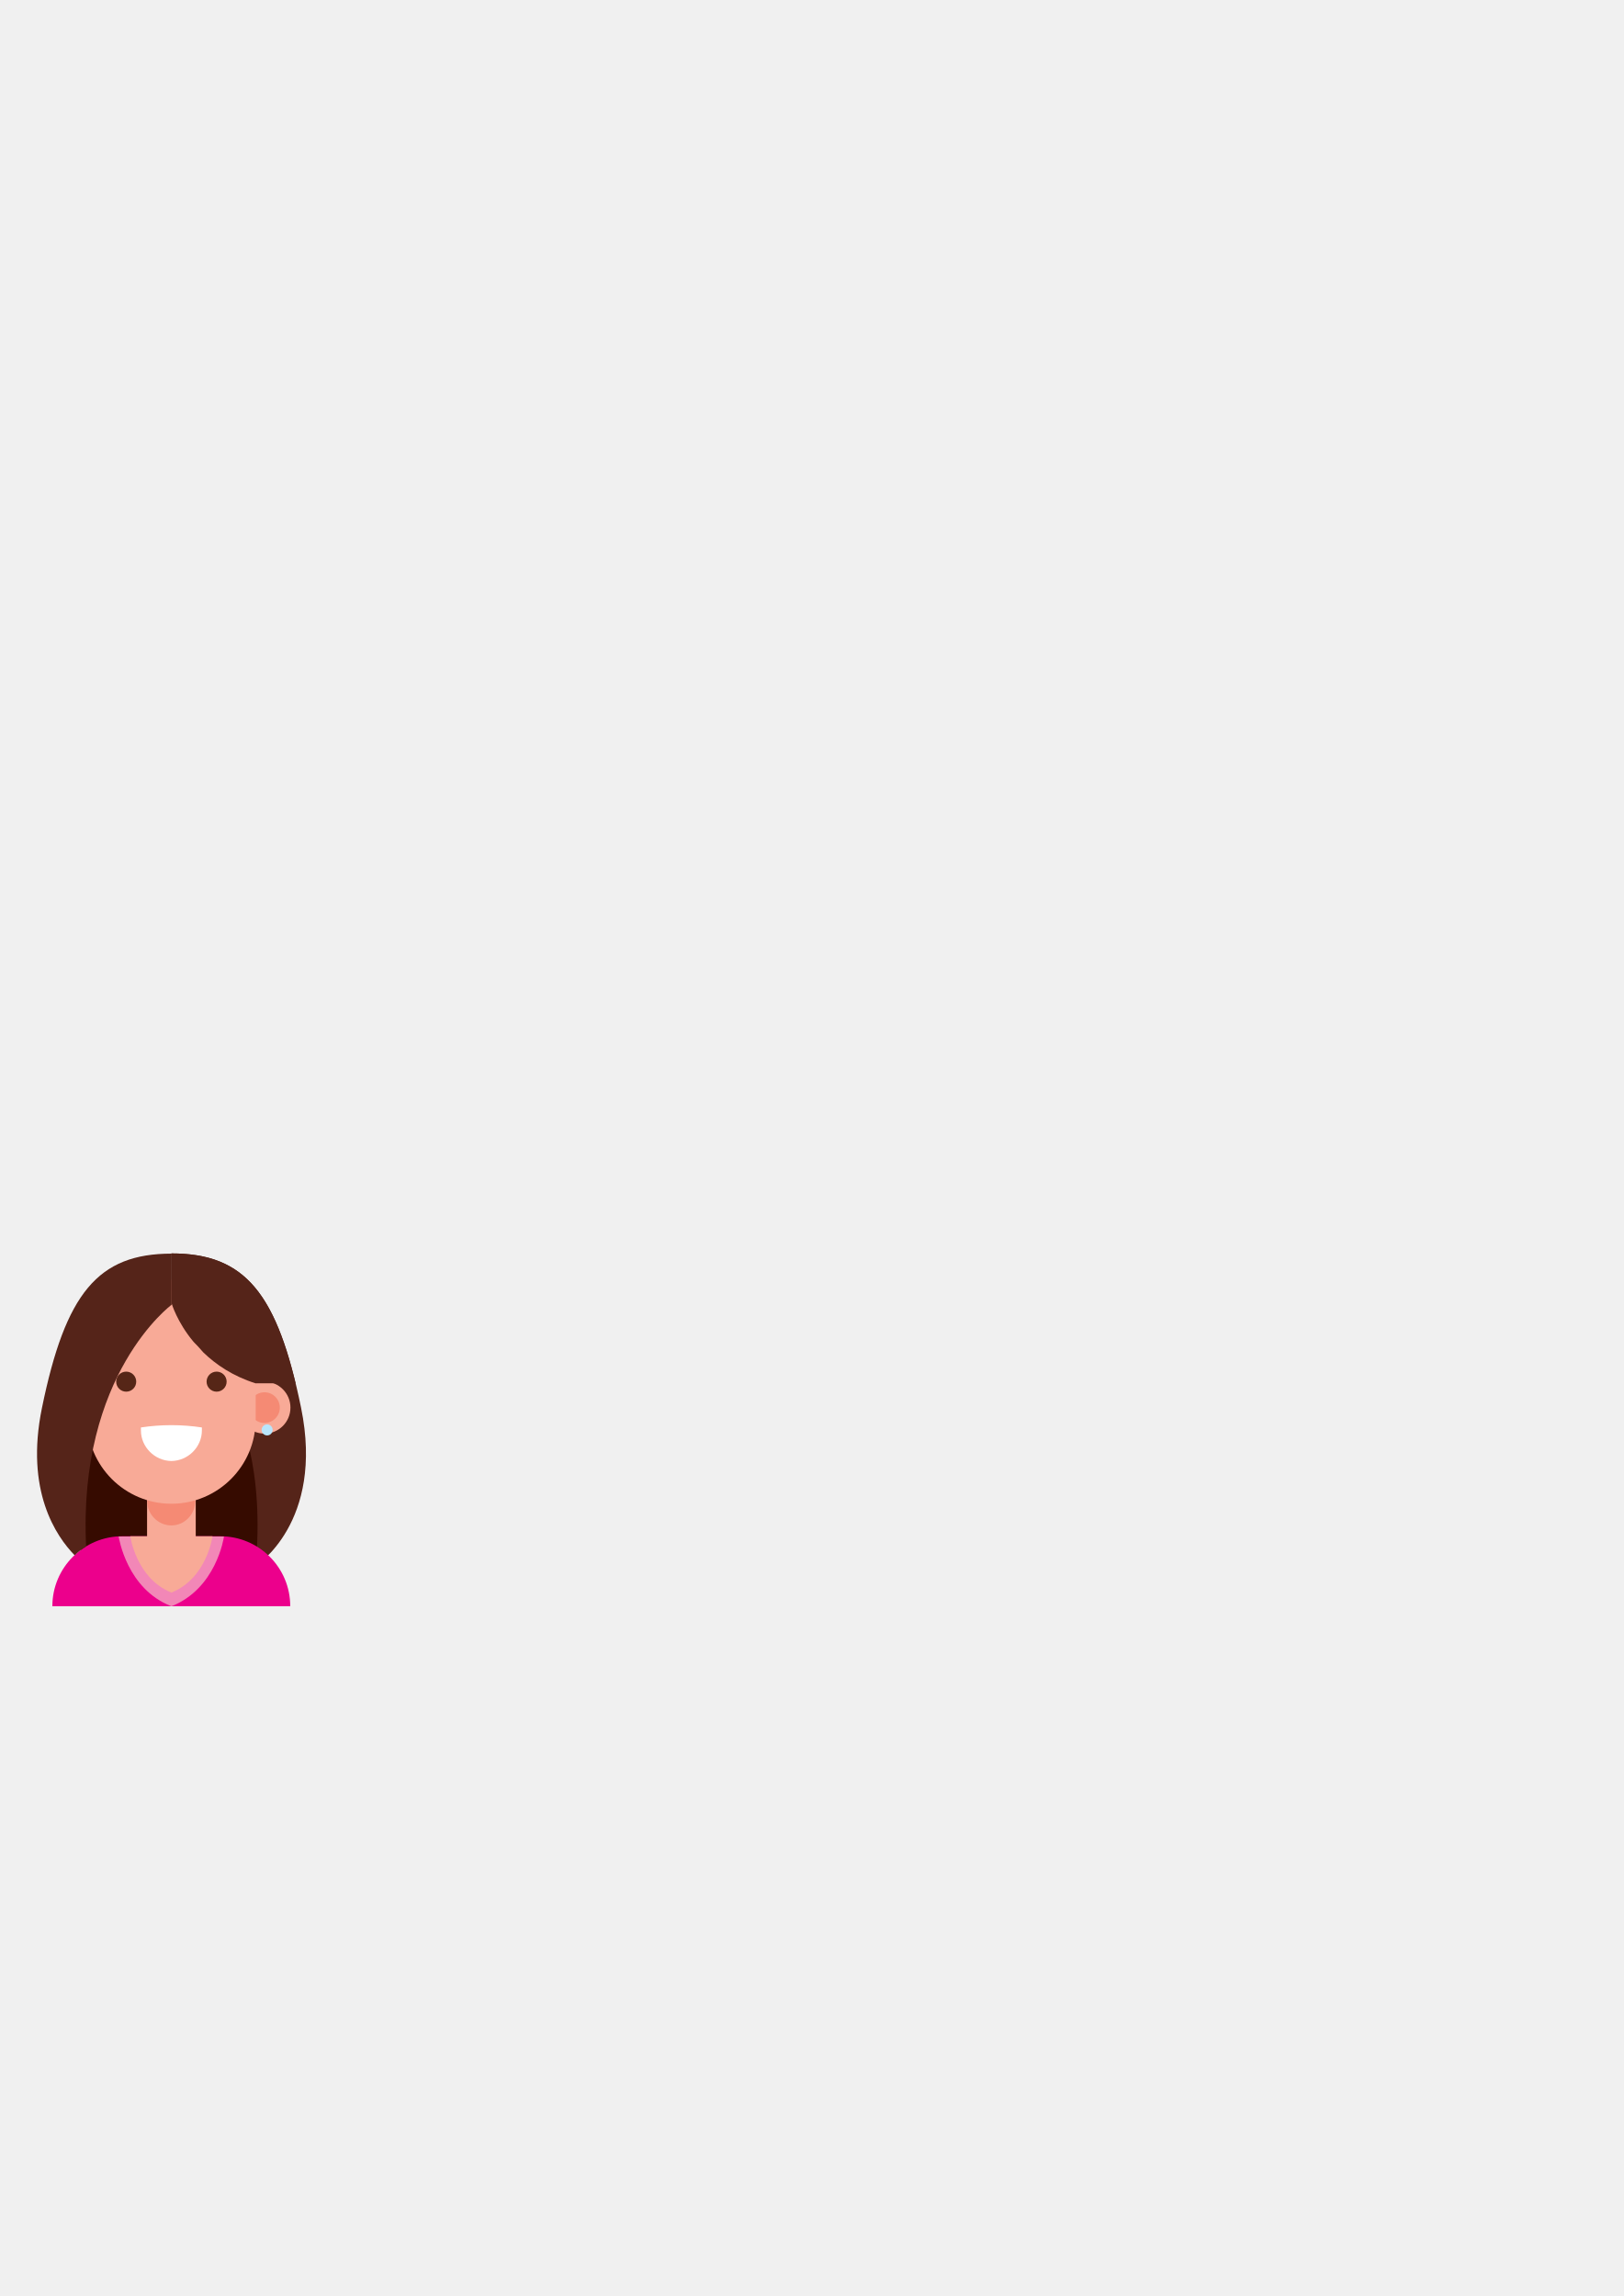
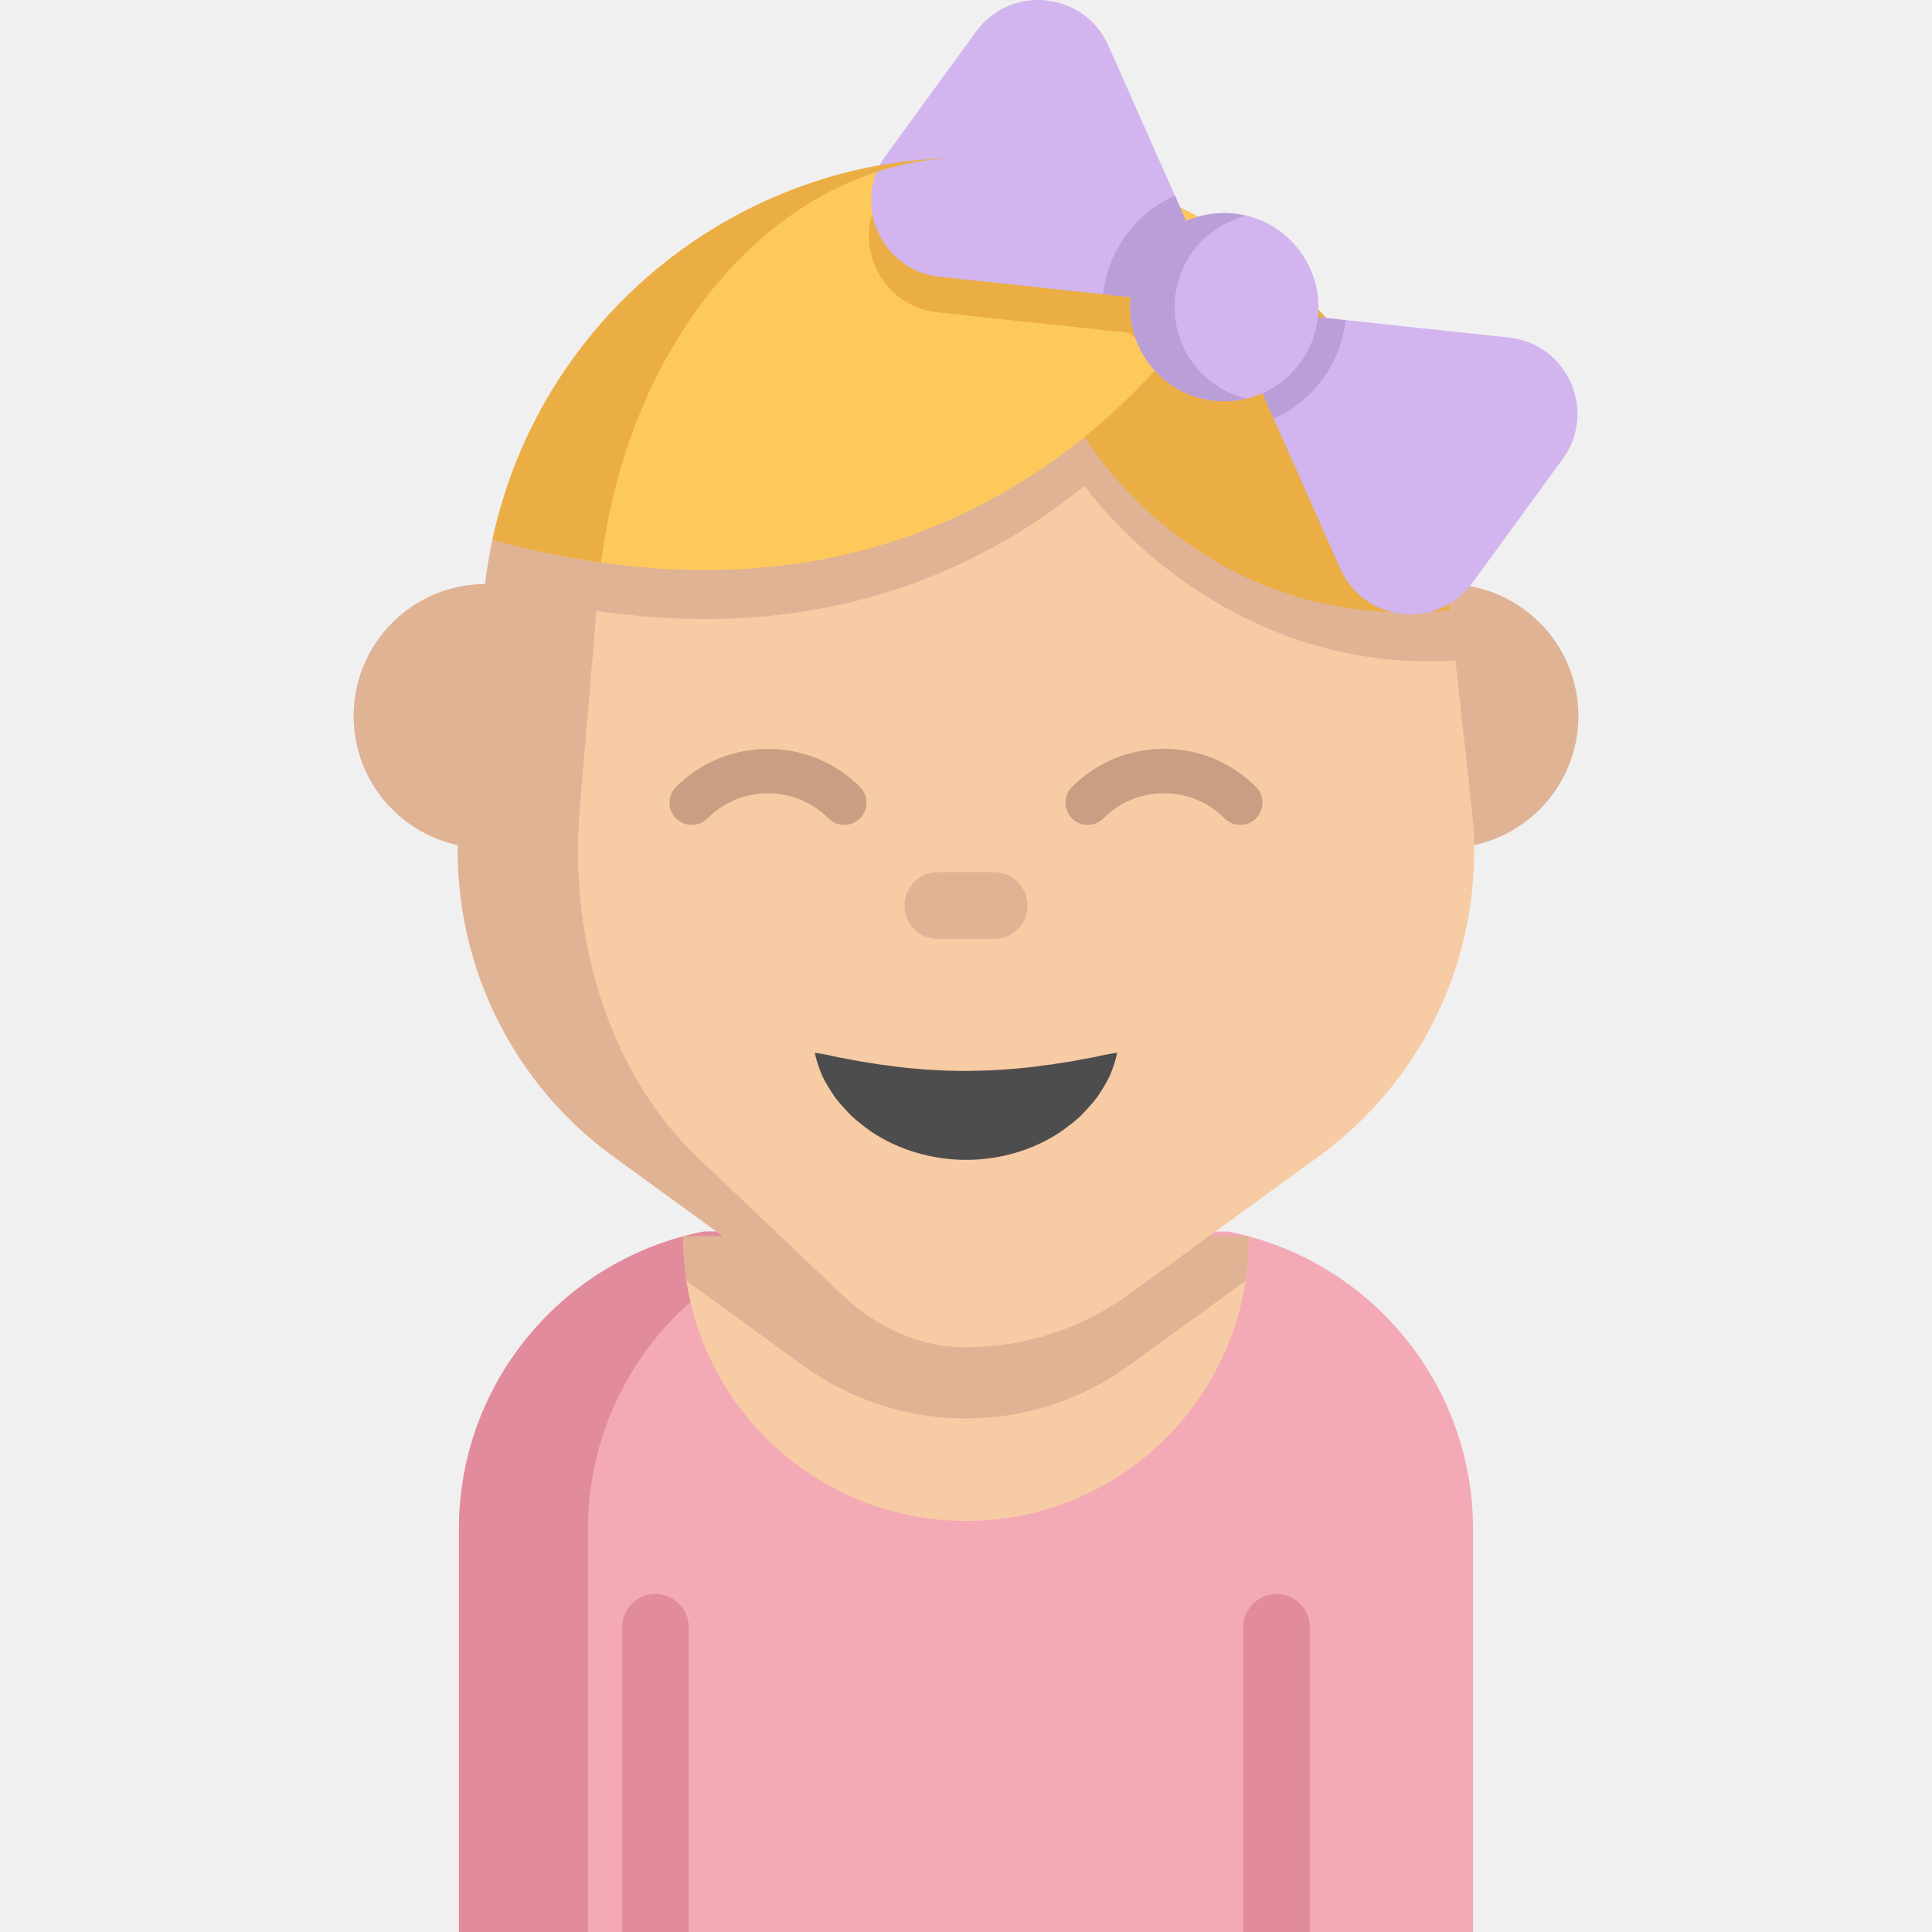
- <svg xmlns="http://www.w3.org/2000/svg" xml:space="preserve" width="2480px" height="3508px" version="1.1" style="shape-rendering:geometricPrecision; text-rendering:geometricPrecision; image-rendering:optimizeQuality; fill-rule:evenodd; clip-rule:evenodd" viewBox="0 0 2480 3507.43">
-   <defs>
-     <style type="text/css">
-    
-     .fil0 {fill:#360B00}
-     .fil1 {fill:#552419}
-     .fil6 {fill:#562617}
-     .fil8 {fill:#B9E5FB}
-     .fil2 {fill:#EC008C}
-     .fil3 {fill:#F287B7}
-     .fil5 {fill:#F58A74}
-     .fil4 {fill:#F8AA97}
-     .fil7 {fill:white}
-    
-   </style>
-   </defs>
-   <g id="Слой_x0020_1">
-     <g id="_2496629915120">
-       <path class="fil0" d="M133.73 2392.23c0,0 54.06,49.68 127.8,49.68l0 -449.01 -141.86 76.56 -29.37 216.53 43.43 106.24z" />
-       <path class="fil0" d="M390.26 2392.23c0,0 -54.05,49.68 -127.79,49.68l0 -449.01 141.86 76.56 29.37 216.84 -43.44 105.93z" />
-     </g>
-     <path class="fil1" d="M459.94 2150.69c-35.93,-175.6 -85.61,-235.9 -198.1,-235.9l0 107.8c0,0 154.36,84.05 128.74,369.64 0,0 105.3,-65.93 69.36,-241.54z" />
-     <path class="fil2" d="M79.99 2453.78l0 0 363.39 0c0,-59.05 -47.8,-106.86 -106.86,-106.86l-149.67 0c-58.74,0 -106.86,47.81 -106.86,106.86zm363.39 0l0 0z" />
-     <path class="fil3" d="M261.53 2453.78l0.62 0c67.81,-26.87 79.68,-103.74 79.99,-106.55 -1.87,0 -3.75,0 -5.62,0l-31.56 0 -42.81 0 -0.62 0 -43.12 0 -31.56 0c-1.87,0 -3.75,0 -5.62,0 0.62,2.81 12.5,79.99 80.3,106.55z" />
-     <path class="fil4" d="M324.65 2346.92l-29.06 0 -33.44 0 -0.31 0 -33.74 0 -29.06 0c0,0 8.75,64.05 62.49,85.93l0 0.31c0,0 0,0 0.31,0 0,0 0,0 0.32,0l-0.01 -0.31c54.06,-21.88 62.5,-85.93 62.5,-85.93z" />
-     <g id="_2496518286320">
-       <path class="fil4" d="M443.69 2150.38c0.01,21.91 -17.76,39.68 -39.68,39.68 -21.91,0 -39.68,-17.77 -39.68,-39.68 0,-21.91 17.77,-39.68 39.68,-39.68 21.92,0 39.69,17.77 39.69,39.68l-0.01 0z" />
-       <path class="fil5" d="M427.45 2150.38c0,12.94 -10.5,23.44 -23.44,23.44 -12.94,0 -23.43,-10.5 -23.43,-23.44 0,-12.94 10.49,-23.43 23.43,-23.43 12.94,0 23.44,10.49 23.44,23.43l0 0z" />
-     </g>
-     <path class="fil4" d="M159.36 2150.38c0,21.91 -17.77,39.68 -39.69,39.68 -21.91,0 -39.68,-17.77 -39.68,-39.68 0,-21.91 17.77,-39.68 39.68,-39.68 21.92,0 39.69,17.77 39.69,39.68l0 0z" />
-     <path class="fil5" d="M143.11 2150.38c0,12.94 -10.49,23.44 -23.44,23.44 -12.94,0 -23.43,-10.5 -23.43,-23.44 0,-12.94 10.49,-23.43 23.43,-23.43 12.95,0 23.44,10.49 23.44,23.43l0 0z" />
-     <path class="fil4" d="M224.66 2232.25l0 120.92c0,20.31 16.56,37.18 37.18,37.18l0 0c20.31,0 37.19,-16.56 37.19,-37.18l0 -120.92 -74.37 0z" />
-     <path class="fil5" d="M224.66 2292.55c0,20.31 16.25,37.5 36.56,37.81 0,0 0.31,0 0.31,0l0 0c0,0 0.31,0 0.31,0 20.31,0 36.56,-17.18 36.56,-37.81l0 -48.74 -73.74 0 0 48.74z" />
-     <path class="fil4" d="M133.11 2041.65l0 126.86c0,70.92 57.49,128.73 128.73,128.73l0 0c70.93,0 128.74,-57.49 128.74,-128.73l0 -126.86c0,-47.81 -38.75,-86.55 -86.56,-86.55l-84.36 0c-47.81,0 -86.55,38.74 -86.55,86.55z" />
-     <path class="fil6" d="M208.1 2110.7c0,8.45 -6.86,15.31 -15.31,15.31 -8.45,0 -15.31,-6.86 -15.31,-15.31 0,-8.46 6.86,-15.31 15.31,-15.31 8.45,0 15.31,6.85 15.31,15.31l0 0z" />
-     <path class="fil6" d="M346.21 2110.7c0,8.45 -6.86,15.31 -15.31,15.31 -8.46,0 -15.31,-6.86 -15.31,-15.31 0,-8.46 6.85,-15.31 15.31,-15.31 8.45,0 15.31,6.85 15.31,15.31l0 0z" />
-     <path class="fil7" d="M215.29 2180.69c0,1.56 0,3.13 0,4.69 0,25 20.93,46.24 46.55,46.56l0 0c25.63,-0.32 46.56,-21.56 46.56,-46.56 0,-1.56 0,-3.13 0,-4.69 -30.93,-4.69 -62.18,-4.69 -93.11,0z" />
-     <path class="fil8" d="M416.51 2184.44c0,4.66 -3.78,8.44 -8.43,8.44 -4.66,0 -8.44,-3.78 -8.44,-8.44 0,-4.66 3.78,-8.44 8.44,-8.44 4.65,0 8.43,3.78 8.43,8.44l0 0z" />
-     <path class="fil8" d="M122.8 2184.44c0,4.66 -3.78,8.44 -8.44,8.44 -4.66,0 -8.43,-3.78 -8.43,-8.44 0,-4.66 3.77,-8.44 8.43,-8.44 4.66,0 8.44,3.78 8.44,8.44l0 0z" />
-     <path class="fil1" d="M261.84 1914.79l0.32 76.24c0,0 8.12,28.43 33.43,58.74 4.69,4.69 9.69,10 15,16.25 19.06,18.43 44.99,36.24 79.67,47.18l61.25 0c-35.31,-146.54 -85.62,-198.41 -189.67,-198.41z" />
-     <path class="fil1" d="M131.55 2362.54c-12.81,-263.71 130.61,-369.33 130.61,-369.33l0 -78.11c-112.49,0 -162.17,60.31 -198.1,235.91 -25.94,126.23 21.56,195.91 49.99,224.97 5.31,-5.31 11.25,-9.69 17.5,-13.44z" />
+ <svg xmlns="http://www.w3.org/2000/svg" version="1.1" id="Layer_1" x="0px" y="0px" viewBox="0 0 511.999 511.999" style="enable-background:new 0 0 511.999 511.999;" xml:space="preserve">
+   <g>
+     <path style="fill:#E0B394;" d="M127.107,224.711c-18.594-0.825-33.394-16.164-33.394-34.954c0-19.314,15.655-34.983,34.983-34.983   c1.74,0,3.449,0.12,5.128,0.375" />
+     <path style="fill:#E0B394;" d="M384.878,224.711c18.594-0.825,33.409-16.164,33.409-34.954c0-19.314-15.669-34.983-34.999-34.983   c-1.74,0-3.464,0.134-5.128,0.375" />
  </g>
+   <path style="fill:#F4AAB6;" d="M325.459,326.371c36.987,7.202,64.91,39.792,64.91,78.889v106.739H121.63V405.261  c0-39.097,27.923-71.687,64.91-78.889H325.459z" />
+   <path style="fill:#E28B9C;" d="M220.722,326.371H186.54c-36.987,7.202-64.91,39.792-64.91,78.889v106.739h34.182V405.261  C155.812,366.164,183.735,333.573,220.722,326.371z" />
+   <path style="fill:#F7CBA4;" d="M330.951,328.122c0,3.831-0.283,7.603-0.837,11.28c-5.445,36.032-36.551,63.661-74.104,63.661  c-37.553,0-68.646-27.616-74.092-63.637c-0.554-3.689-0.849-7.461-0.849-11.304c0-0.165,0-0.318,0.012-0.483h149.857  C330.951,327.804,330.951,327.957,330.951,328.122z" />
+   <g>
+     <path style="fill:#E28B9C;" d="M182.537,511.999h-17.68v-80.74c0-4.882,3.958-8.84,8.84-8.84l0,0c4.882,0,8.84,3.958,8.84,8.84   V511.999z" />
+     <path style="fill:#E28B9C;" d="M347.142,511.999h-17.68v-80.74c0-4.882,3.958-8.84,8.84-8.84l0,0c4.882,0,8.84,3.958,8.84,8.84   V511.999z" />
+   </g>
+   <path style="fill:#E0B394;" d="M330.951,328.122c0,3.831-0.283,7.603-0.837,11.28l-30.94,22.477  c-25.742,18.694-60.608,18.694-86.35,0l-30.905-22.454c-0.554-3.689-0.849-7.461-0.849-11.304c0-0.165,0-0.318,0.012-0.483h149.857  C330.951,327.804,330.951,327.957,330.951,328.122z" />
+   <path style="fill:#F7CBA4;" d="M349.444,306.493l-50.271,36.527c-25.742,18.694-60.608,18.694-86.35,0l-50.271-36.527  c-29.066-21.122-44.578-56.211-40.629-91.925l6.471-58.521c1.12-10.16,3.418-19.943,6.73-29.208v-0.012  c17.904-50.011,65.664-85.054,120.874-85.054c32.72,0,62.824,12.305,85.643,32.744c22.819,20.438,38.366,49.01,41.961,81.529  l2.098,18.989l4.373,39.533C394.022,250.282,378.511,285.371,349.444,306.493z" />
+   <g>
+     <path style="fill:#E0B394;" d="M256,41.778L256,41.778c-65.443,0-120.412,49.226-127.603,114.273l-6.47,58.521   c-3.949,35.713,11.56,70.8,40.629,91.919l50.273,36.525c12.861,9.343,27.997,14.019,43.135,14.026   c-11.557-0.009-23.113-4.684-32.931-14.026l-38.392-36.526c-22.198-21.12-34.041-56.207-31.026-91.919l4.94-58.521   C164.046,91.004,206.024,41.778,256,41.778L256,41.778" />
+     <path style="fill:#E0B394;" d="M385.701,175.035c-62.635,3.949-97.665-45.273-98.267-46.299   c-33.003,26.756-83.769,47.3-156.918,27.298c2.039-9.488,3.442-19.354,4.609-29.196v-0.012   c17.904-50.011,65.664-85.054,120.874-85.054c32.72,0,62.824,12.305,85.643,32.744c22.819,20.438,38.366,49.01,41.961,81.529   L385.701,175.035z" />
+   </g>
+   <path style="fill:#FEC95B;" d="M330.338,65.488c-1.78,3.029-3.878,6.412-6.318,10.019c-4.102,6.082-9.17,12.836-15.264,19.731  c-6.058,6.872-13.142,13.897-21.322,20.533c-28.489,23.09-70.202,41.56-128.134,33.31c-9.182-1.297-18.776-3.277-28.783-6.011  c11.445-53.276,55.516-93.517,109.37-100.27c4.526-0.578,9.123-0.908,13.779-0.99c0.354-0.012,0.707-0.024,1.073-0.012  c0.413-0.012,0.837-0.012,1.261-0.012c17.963,0,35.136,3.713,50.754,10.431C315.109,55.811,323.007,60.278,330.338,65.488z" />
+   <g>
+     <path style="fill:#EAAE44;" d="M384.223,161.711c-65.405,6.624-96.18-44.896-96.793-45.945   c21.252-17.244,35.136-37.058,42.904-50.283c3.937,2.805,7.709,5.823,11.304,9.04c22.831,20.438,38.366,49.01,41.961,81.529   L384.223,161.711z" />
+     <path style="fill:#EAAE44;" d="M324.02,75.507c-4.102,6.082-9.17,12.836-15.264,19.731l-9.689-7.06l-7.32-0.778l-43.258-4.609   c-15.57-1.662-23.515-19.554-14.286-32.202l5.681-7.791c5.28-0.672,10.655-1.014,16.113-1.014c17.963,0,35.136,3.713,50.754,10.431   l4.031,9.088l2.982,6.73L324.02,75.507z" />
+   </g>
+   <path style="fill:#D2B4EF;" d="M414.119,121.652l-23.904,32.791c-9.217,12.647-28.677,10.573-35.03-3.736l-17.645-39.78l-2.982-6.73  l-34.901-25.448l-7.32-0.778l-43.258-4.609c-15.57-1.662-23.515-19.554-14.286-32.202l23.892-32.803  c9.229-12.647,28.689-10.573,35.042,3.736l17.645,39.78l2.982,6.73l34.889,25.448l7.331,0.778l43.258,4.62  C415.415,91.101,423.348,109.005,414.119,121.652z" />
+   <path style="fill:#B99ED8;" d="M356.575,84.83c-1.238,11.693-8.71,21.523-19.036,26.096l-2.982-6.73l-34.901-25.448l-7.32-0.778  c1.238-11.693,8.71-21.523,19.036-26.096l2.982,6.73l34.889,25.448L356.575,84.83z" />
+   <circle style="fill:#D2B4EF;" cx="324.455" cy="81.399" r="24.941" />
+   <path style="fill:#B99ED8;" d="M311.268,81.402c0-11.744,8.129-21.566,19.062-24.211c-1.887-0.456-3.848-0.725-5.876-0.725  c-13.772,0-24.936,11.164-24.936,24.936s11.164,24.936,24.936,24.936c2.027,0,3.989-0.269,5.876-0.725  C319.397,102.968,311.268,93.146,311.268,81.402z" />
+   <path style="fill:#4D4D4D;" d="M215.919,278.99c2.301,0.316,4.314,0.751,6.202,1.207c1.984,0.335,3.848,0.672,5.598,1.049  c1.794,0.311,3.577,0.5,5.206,0.838c1.694,0.219,3.358,0.371,4.917,0.646c6.398,0.731,12.261,1.08,18.153,1.076  c5.892-0.024,11.749-0.371,18.14-1.107c1.557-0.278,3.223-0.424,4.915-0.645c1.627-0.339,3.412-0.522,5.205-0.833  c1.752-0.372,3.617-0.707,5.602-1.038c1.891-0.453,3.907-0.882,6.214-1.193c-0.444,2.176-1.179,4.233-2.04,6.267  c-0.941,1.941-2.107,3.748-3.331,5.589c-1.319,1.698-2.785,3.313-4.333,4.889c-1.595,1.486-3.349,2.797-5.139,4.112  c-7.314,4.948-16.288,7.542-25.237,7.527c-8.947-0.012-17.916-2.605-25.224-7.559c-1.787-1.318-3.543-2.623-5.135-4.11  c-1.545-1.577-3.014-3.186-4.332-4.884c-1.225-1.838-2.393-3.642-3.336-5.579C217.107,283.212,216.369,281.16,215.919,278.99z" />
+   <path style="fill:#E0B394;" d="M263.464,248.819h-14.93c-4.882,0-8.84-3.958-8.84-8.84s3.958-8.84,8.84-8.84h14.93  c4.882,0,8.84,3.958,8.84,8.84S268.346,248.819,263.464,248.819z" />
+   <path style="fill:#EAAE44;" d="M239.886,42.799c4.526-0.578,9.123-0.908,13.779-0.99c-47.147,1.45-86.704,46.711-94.365,107.272  c-9.182-1.297-18.776-3.277-28.783-6.011C141.961,89.793,186.032,49.552,239.886,42.799z" />
+   <g>
+     <path style="fill:#C99F83;" d="M328.678,218.599c-1.508,0-3.017-0.575-4.167-1.726c-4.286-4.286-9.983-6.645-16.044-6.645   c-6.061,0-11.759,2.36-16.044,6.645c-2.3,2.301-6.034,2.301-8.333,0c-2.302-2.302-2.302-6.034,0-8.334   c6.511-6.511,15.17-10.098,24.379-10.098c9.209,0,17.868,3.586,24.379,10.098c2.302,2.302,2.302,6.034,0,8.334   C331.696,218.022,330.186,218.599,328.678,218.599z" />
+     <path style="fill:#C99F83;" d="M223.736,218.599c-1.509,0-3.016-0.575-4.168-1.726c-8.847-8.847-23.241-8.847-32.088,0   c-2.302,2.301-6.032,2.301-8.334,0c-2.302-2.302-2.302-6.034,0-8.334c13.443-13.442,35.314-13.442,48.757,0   c2.302,2.302,2.302,6.034,0,8.334C226.752,218.022,225.244,218.599,223.736,218.599z" />
+   </g>
+   <g>
+ </g>
+   <g>
+ </g>
+   <g>
+ </g>
+   <g>
+ </g>
+   <g>
+ </g>
+   <g>
+ </g>
+   <g>
+ </g>
+   <g>
+ </g>
+   <g>
+ </g>
+   <g>
+ </g>
+   <g>
+ </g>
+   <g>
+ </g>
+   <g>
+ </g>
+   <g>
+ </g>
+   <g>
+ </g>
</svg>
